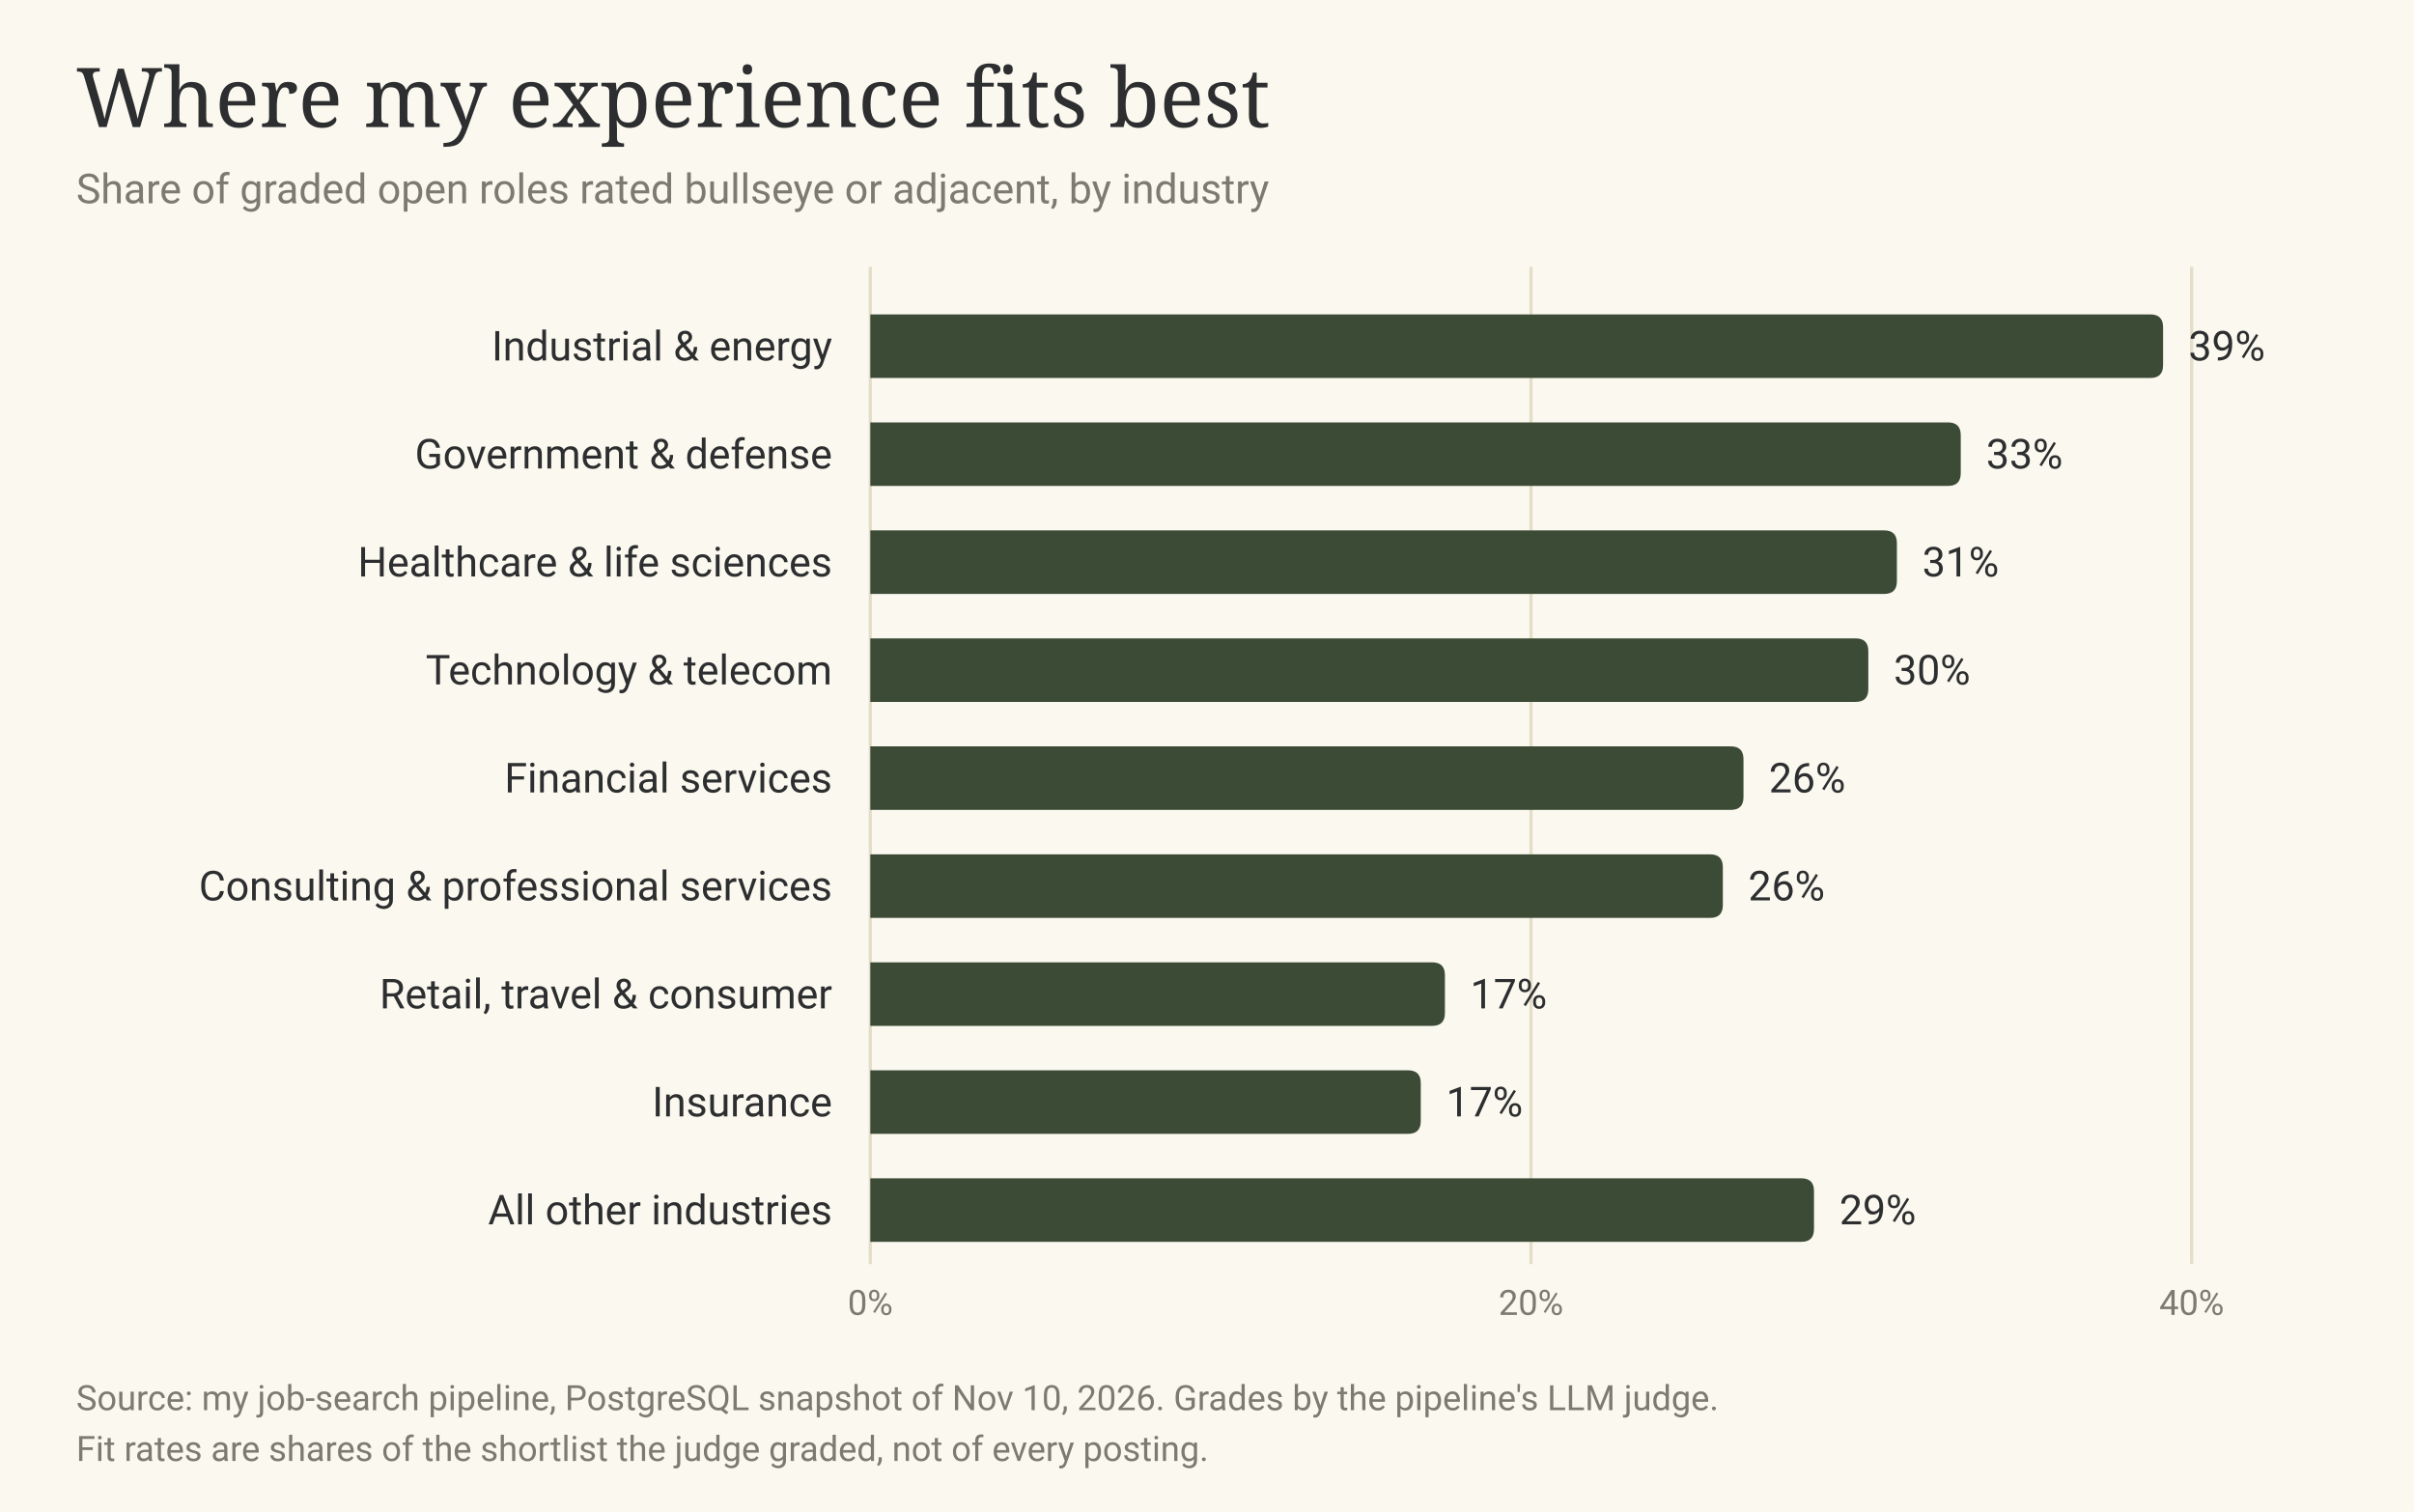
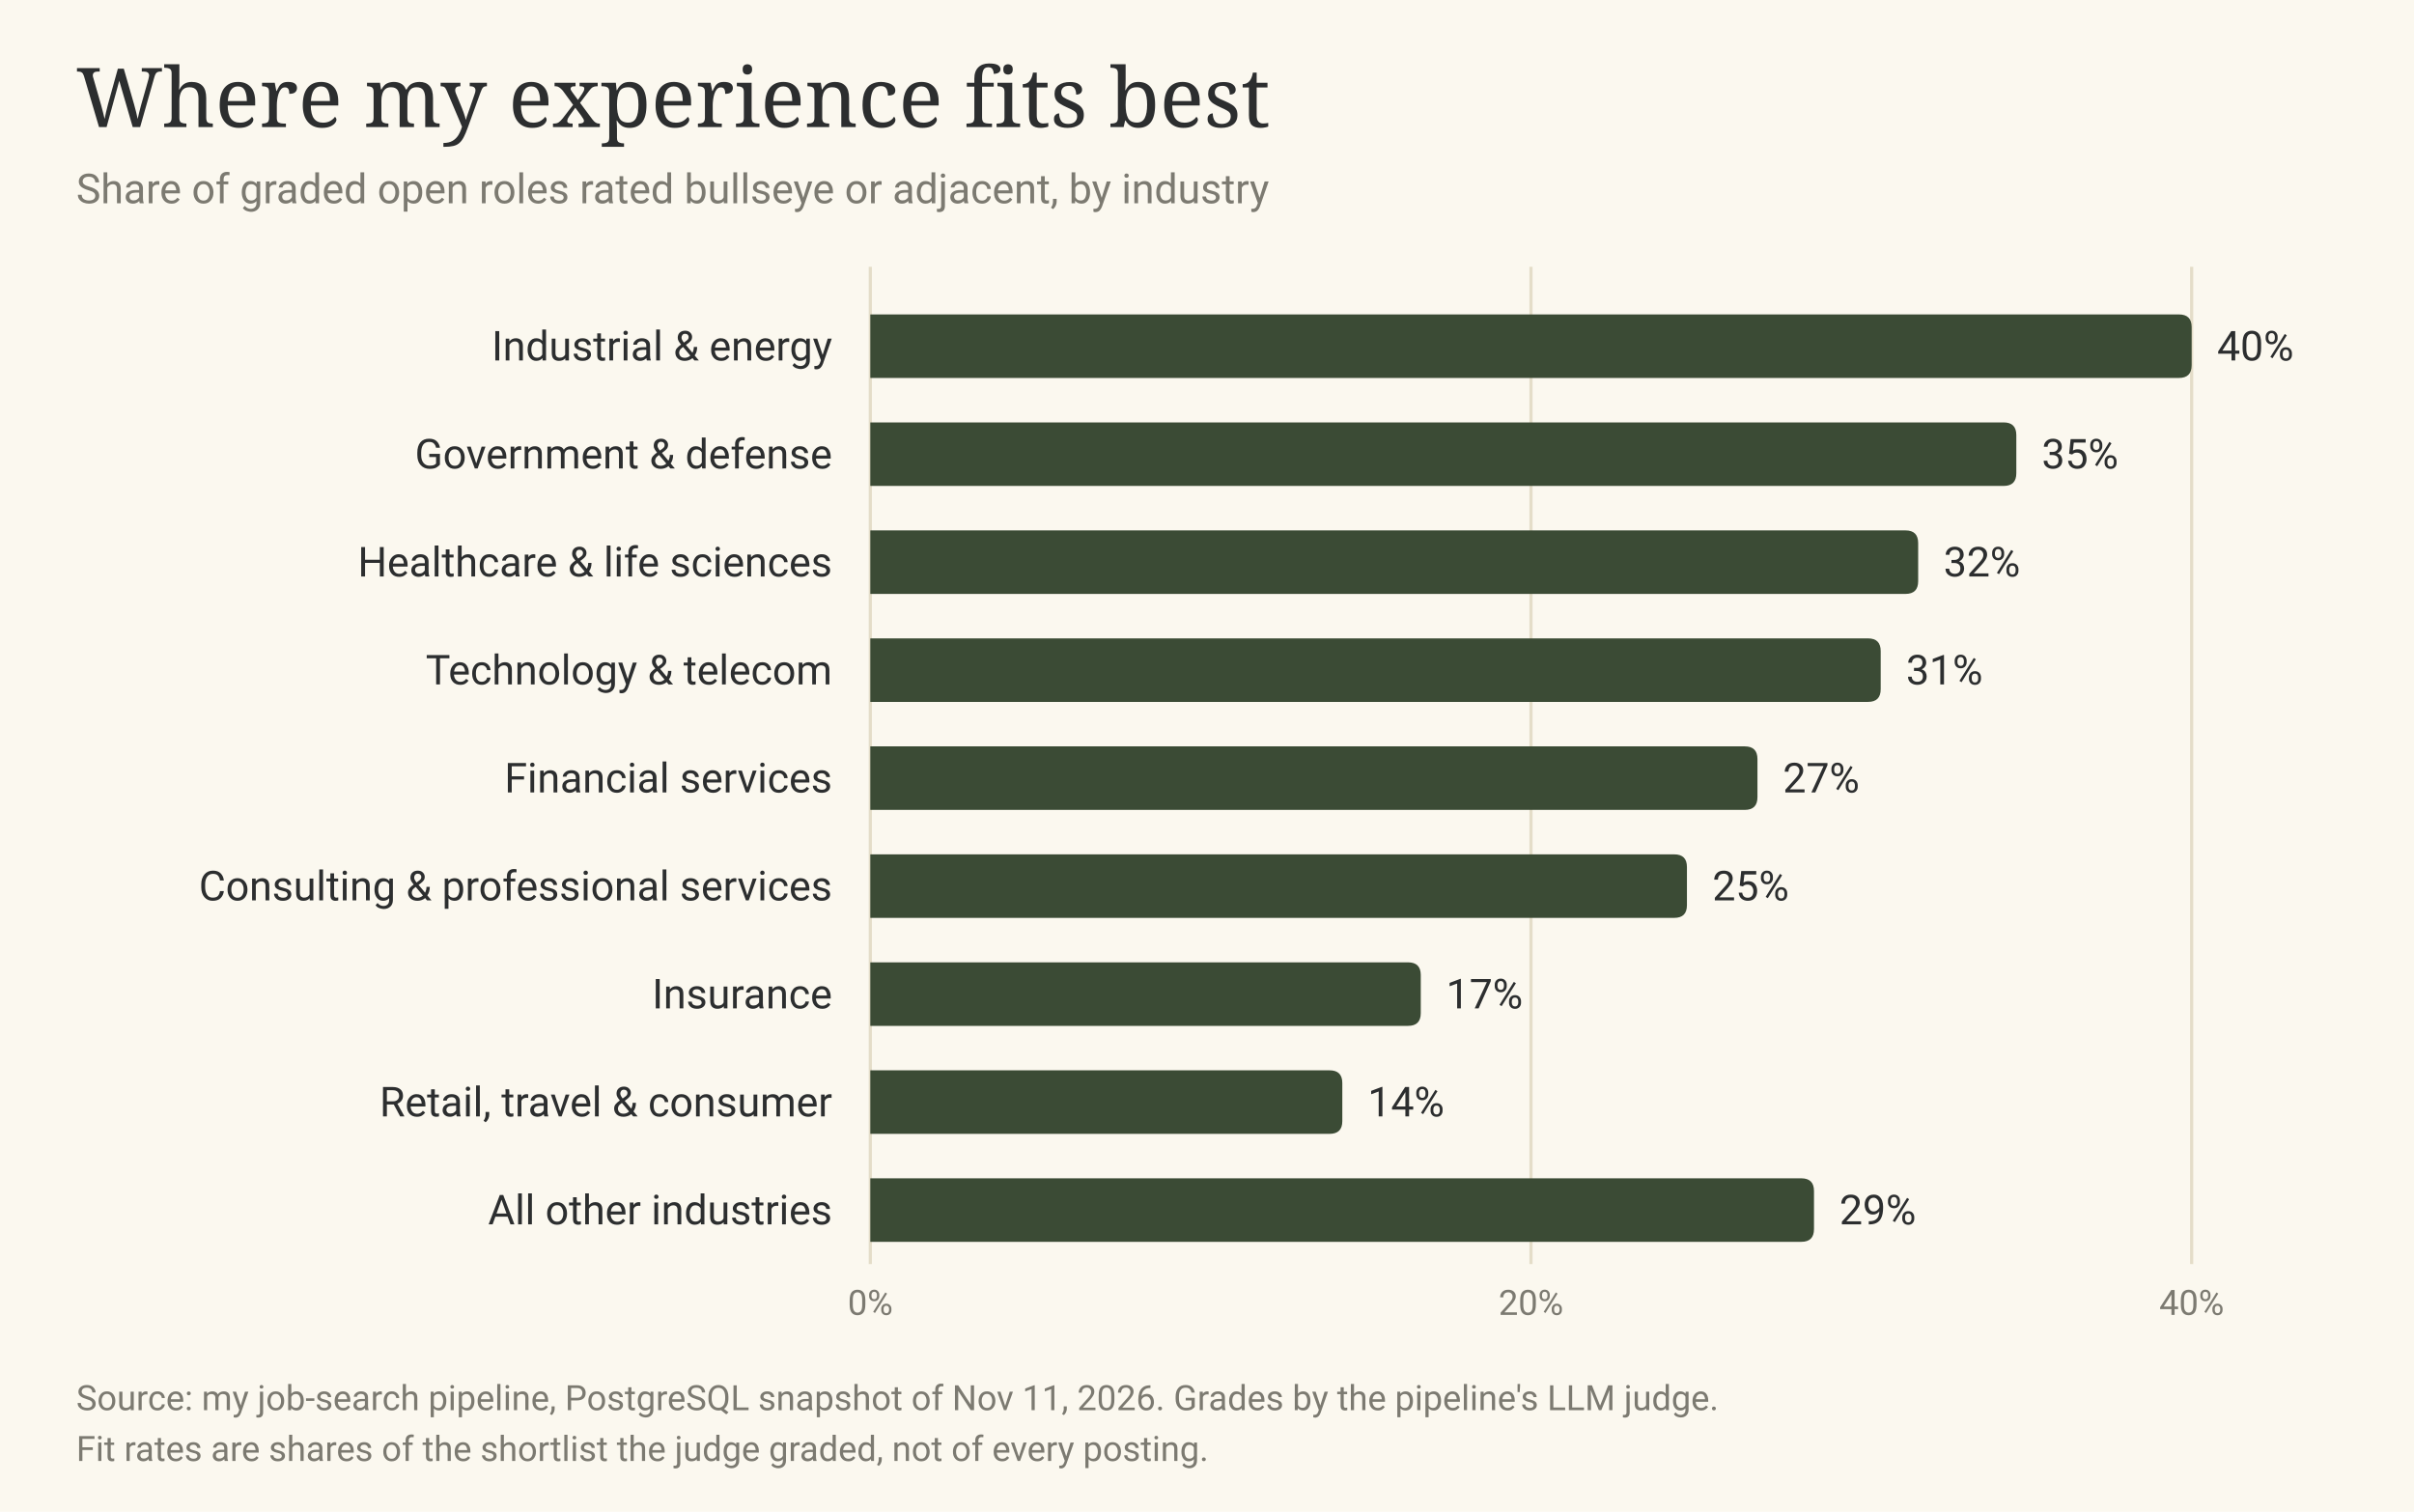
<svg xmlns="http://www.w3.org/2000/svg" viewBox="0 0 760 476" width="760" height="476" role="img" aria-labelledby="t d">
  <rect width="760" height="476" fill="#fbf8ef" />
  <text x="24" y="40" font-family="'Instrument Serif', 'Iowan Old Style', Georgia, serif" font-size="26" fill="#2c2e2f">Where my experience fits best</text>
  <text x="24" y="64" font-family="-apple-system, BlinkMacSystemFont, 'Segoe UI', Roboto, Inter, sans-serif" font-size="13" fill="#7c7a71">Share of graded open roles rated bullseye or adjacent, by industry</text>
  <line x1="274.0" y1="84" x2="274.0" y2="398" stroke="#e4ddc8" stroke-width="1" />
  <text x="274.0" y="414" text-anchor="middle" font-family="-apple-system, BlinkMacSystemFont, 'Segoe UI', Roboto, Inter, sans-serif" font-size="11" fill="#7c7a71">0%</text>
  <line x1="482.0" y1="84" x2="482.0" y2="398" stroke="#e4ddc8" stroke-width="1" />
  <text x="482.0" y="414" text-anchor="middle" font-family="-apple-system, BlinkMacSystemFont, 'Segoe UI', Roboto, Inter, sans-serif" font-size="11" fill="#7c7a71">20%</text>
  <line x1="690.0" y1="84" x2="690.0" y2="398" stroke="#e4ddc8" stroke-width="1" />
  <text x="690.0" y="414" text-anchor="middle" font-family="-apple-system, BlinkMacSystemFont, 'Segoe UI', Roboto, Inter, sans-serif" font-size="11" fill="#7c7a71">40%</text>
  <g>
    <text x="262" y="113.5" text-anchor="end" font-family="-apple-system, BlinkMacSystemFont, 'Segoe UI', Roboto, Inter, sans-serif" font-size="13" fill="#2c2e2f">Industrial &amp; energy</text>
-     <path d="M274.0,99.0H677.0Q681.0,99.0 681.0,103.0V115.0Q681.0,119.0 677.0,119.0H274.0Z" fill="#3b4b35" />
-     <text x="689.0" y="113.5" font-family="-apple-system, BlinkMacSystemFont, 'Segoe UI', Roboto, Inter, sans-serif" font-size="13" fill="#2c2e2f">39%</text>
+     <path d="M274.0,99.0H686.0Q690.0,99.0 690.0,103.0V115.0Q690.0,119.0 686.0,119.0H274.0Z" fill="#3b4b35" />
+     <text x="698.0" y="113.5" font-family="-apple-system, BlinkMacSystemFont, 'Segoe UI', Roboto, Inter, sans-serif" font-size="13" fill="#2c2e2f">40%</text>
  </g>
  <g>
    <text x="262" y="147.5" text-anchor="end" font-family="-apple-system, BlinkMacSystemFont, 'Segoe UI', Roboto, Inter, sans-serif" font-size="13" fill="#2c2e2f">Government &amp; defense</text>
-     <path d="M274.0,133.0H613.3Q617.3,133.0 617.3,137.0V149.0Q617.3,153.0 613.3,153.0H274.0Z" fill="#3b4b35" />
-     <text x="625.3" y="147.5" font-family="-apple-system, BlinkMacSystemFont, 'Segoe UI', Roboto, Inter, sans-serif" font-size="13" fill="#2c2e2f">33%</text>
+     <path d="M274.0,133.0H630.8Q634.8,133.0 634.8,137.0V149.0Q634.8,153.0 630.8,153.0H274.0Z" fill="#3b4b35" />
+     <text x="642.8" y="147.5" font-family="-apple-system, BlinkMacSystemFont, 'Segoe UI', Roboto, Inter, sans-serif" font-size="13" fill="#2c2e2f">35%</text>
  </g>
  <g>
    <text x="262" y="181.5" text-anchor="end" font-family="-apple-system, BlinkMacSystemFont, 'Segoe UI', Roboto, Inter, sans-serif" font-size="13" fill="#2c2e2f">Healthcare &amp; life sciences</text>
-     <path d="M274.0,167.0H593.2Q597.2,167.0 597.2,171.0V183.0Q597.2,187.0 593.2,187.0H274.0Z" fill="#3b4b35" />
-     <text x="605.2" y="181.5" font-family="-apple-system, BlinkMacSystemFont, 'Segoe UI', Roboto, Inter, sans-serif" font-size="13" fill="#2c2e2f">31%</text>
+     <path d="M274.0,167.0H599.9Q603.9,167.0 603.9,171.0V183.0Q603.9,187.0 599.9,187.0H274.0Z" fill="#3b4b35" />
+     <text x="611.9" y="181.5" font-family="-apple-system, BlinkMacSystemFont, 'Segoe UI', Roboto, Inter, sans-serif" font-size="13" fill="#2c2e2f">32%</text>
  </g>
  <g>
    <text x="262" y="215.5" text-anchor="end" font-family="-apple-system, BlinkMacSystemFont, 'Segoe UI', Roboto, Inter, sans-serif" font-size="13" fill="#2c2e2f">Technology &amp; telecom</text>
-     <path d="M274.0,201.0H584.2Q588.2,201.0 588.2,205.0V217.0Q588.2,221.0 584.2,221.0H274.0Z" fill="#3b4b35" />
-     <text x="596.2" y="215.5" font-family="-apple-system, BlinkMacSystemFont, 'Segoe UI', Roboto, Inter, sans-serif" font-size="13" fill="#2c2e2f">30%</text>
+     <path d="M274.0,201.0H588.1Q592.1,201.0 592.1,205.0V217.0Q592.1,221.0 588.1,221.0H274.0Z" fill="#3b4b35" />
+     <text x="600.1" y="215.5" font-family="-apple-system, BlinkMacSystemFont, 'Segoe UI', Roboto, Inter, sans-serif" font-size="13" fill="#2c2e2f">31%</text>
  </g>
  <g>
    <text x="262" y="249.5" text-anchor="end" font-family="-apple-system, BlinkMacSystemFont, 'Segoe UI', Roboto, Inter, sans-serif" font-size="13" fill="#2c2e2f">Financial services</text>
-     <path d="M274.0,235.0H544.9Q548.9,235.0 548.9,239.0V251.0Q548.9,255.0 544.9,255.0H274.0Z" fill="#3b4b35" />
-     <text x="556.9" y="249.5" font-family="-apple-system, BlinkMacSystemFont, 'Segoe UI', Roboto, Inter, sans-serif" font-size="13" fill="#2c2e2f">26%</text>
+     <path d="M274.0,235.0H549.3Q553.3,235.0 553.3,239.0V251.0Q553.3,255.0 549.3,255.0H274.0Z" fill="#3b4b35" />
+     <text x="561.3" y="249.5" font-family="-apple-system, BlinkMacSystemFont, 'Segoe UI', Roboto, Inter, sans-serif" font-size="13" fill="#2c2e2f">27%</text>
  </g>
  <g>
    <text x="262" y="283.5" text-anchor="end" font-family="-apple-system, BlinkMacSystemFont, 'Segoe UI', Roboto, Inter, sans-serif" font-size="13" fill="#2c2e2f">Consulting &amp; professional services</text>
-     <path d="M274.0,269.0H538.4Q542.4,269.0 542.4,273.0V285.0Q542.4,289.0 538.4,289.0H274.0Z" fill="#3b4b35" />
-     <text x="550.4" y="283.5" font-family="-apple-system, BlinkMacSystemFont, 'Segoe UI', Roboto, Inter, sans-serif" font-size="13" fill="#2c2e2f">26%</text>
+     <path d="M274.0,269.0H527.1Q531.1,269.0 531.1,273.0V285.0Q531.1,289.0 527.1,289.0H274.0Z" fill="#3b4b35" />
+     <text x="539.1" y="283.5" font-family="-apple-system, BlinkMacSystemFont, 'Segoe UI', Roboto, Inter, sans-serif" font-size="13" fill="#2c2e2f">25%</text>
  </g>
  <g>
-     <text x="262" y="317.5" text-anchor="end" font-family="-apple-system, BlinkMacSystemFont, 'Segoe UI', Roboto, Inter, sans-serif" font-size="13" fill="#2c2e2f">Retail, travel &amp; consumer</text>
-     <path d="M274.0,303.0H450.9Q454.9,303.0 454.9,307.0V319.0Q454.9,323.0 450.9,323.0H274.0Z" fill="#3b4b35" />
-     <text x="462.9" y="317.5" font-family="-apple-system, BlinkMacSystemFont, 'Segoe UI', Roboto, Inter, sans-serif" font-size="13" fill="#2c2e2f">17%</text>
+     <text x="262" y="317.5" text-anchor="end" font-family="-apple-system, BlinkMacSystemFont, 'Segoe UI', Roboto, Inter, sans-serif" font-size="13" fill="#2c2e2f">Insurance</text>
+     <path d="M274.0,303.0H443.3Q447.3,303.0 447.3,307.0V319.0Q447.3,323.0 443.3,323.0H274.0Z" fill="#3b4b35" />
+     <text x="455.3" y="317.5" font-family="-apple-system, BlinkMacSystemFont, 'Segoe UI', Roboto, Inter, sans-serif" font-size="13" fill="#2c2e2f">17%</text>
  </g>
  <g>
-     <text x="262" y="351.5" text-anchor="end" font-family="-apple-system, BlinkMacSystemFont, 'Segoe UI', Roboto, Inter, sans-serif" font-size="13" fill="#2c2e2f">Insurance</text>
-     <path d="M274.0,337.0H443.3Q447.3,337.0 447.3,341.0V353.0Q447.3,357.0 443.3,357.0H274.0Z" fill="#3b4b35" />
-     <text x="455.3" y="351.5" font-family="-apple-system, BlinkMacSystemFont, 'Segoe UI', Roboto, Inter, sans-serif" font-size="13" fill="#2c2e2f">17%</text>
+     <text x="262" y="351.5" text-anchor="end" font-family="-apple-system, BlinkMacSystemFont, 'Segoe UI', Roboto, Inter, sans-serif" font-size="13" fill="#2c2e2f">Retail, travel &amp; consumer</text>
+     <path d="M274.0,337.0H418.6Q422.6,337.0 422.6,341.0V353.0Q422.6,357.0 418.6,357.0H274.0Z" fill="#3b4b35" />
+     <text x="430.6" y="351.5" font-family="-apple-system, BlinkMacSystemFont, 'Segoe UI', Roboto, Inter, sans-serif" font-size="13" fill="#2c2e2f">14%</text>
  </g>
  <g>
    <text x="262" y="385.5" text-anchor="end" font-family="-apple-system, BlinkMacSystemFont, 'Segoe UI', Roboto, Inter, sans-serif" font-size="13" fill="#2c2e2f">All other industries</text>
    <path d="M274.0,371.0H567.1Q571.1,371.0 571.1,375.0V387.0Q571.1,391.0 567.1,391.0H274.0Z" fill="#3b4b35" />
    <text x="579.1" y="385.5" font-family="-apple-system, BlinkMacSystemFont, 'Segoe UI', Roboto, Inter, sans-serif" font-size="13" fill="#2c2e2f">29%</text>
  </g>
-   <text x="24" y="444" font-family="-apple-system, BlinkMacSystemFont, 'Segoe UI', Roboto, Inter, sans-serif" font-size="11" fill="#7c7a71">Source: my job-search pipeline, PostgreSQL snapshot of Nov 10, 2026. Grades by the pipeline's LLM judge.</text>
+   <text x="24" y="444" font-family="-apple-system, BlinkMacSystemFont, 'Segoe UI', Roboto, Inter, sans-serif" font-size="11" fill="#7c7a71">Source: my job-search pipeline, PostgreSQL snapshot of Nov 11, 2026. Grades by the pipeline's LLM judge.</text>
  <text x="24" y="460" font-family="-apple-system, BlinkMacSystemFont, 'Segoe UI', Roboto, Inter, sans-serif" font-size="11" fill="#7c7a71">Fit rates are shares of the shortlist the judge graded, not of every posting.</text>
</svg>
